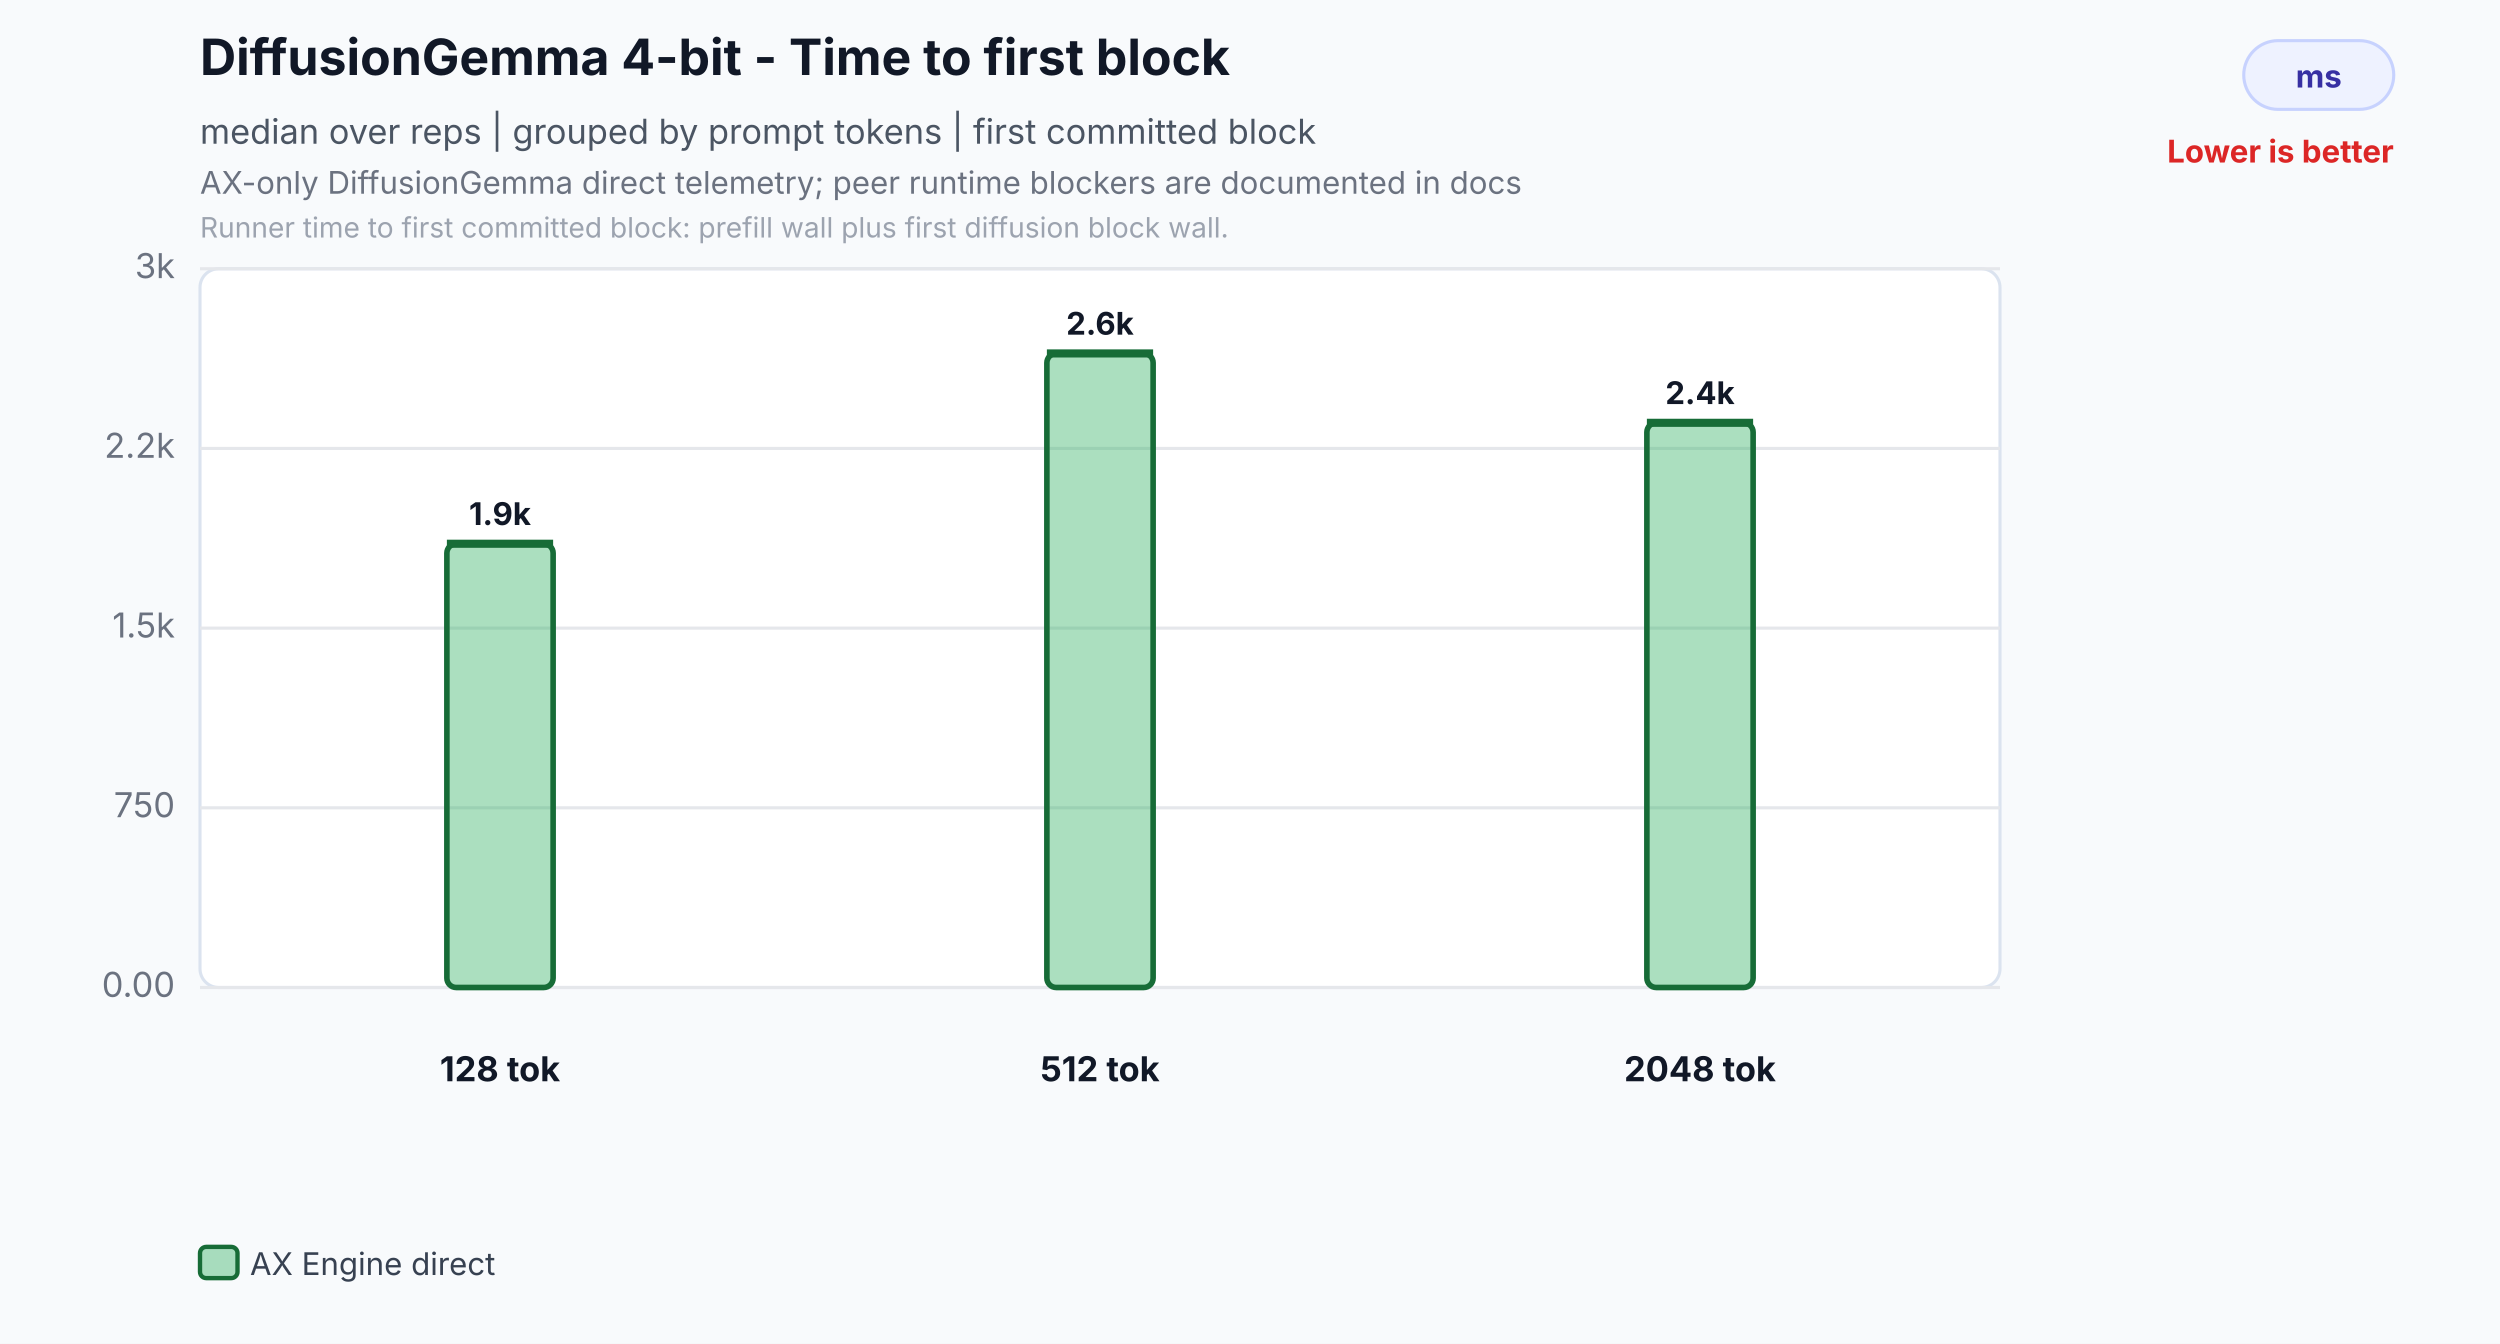
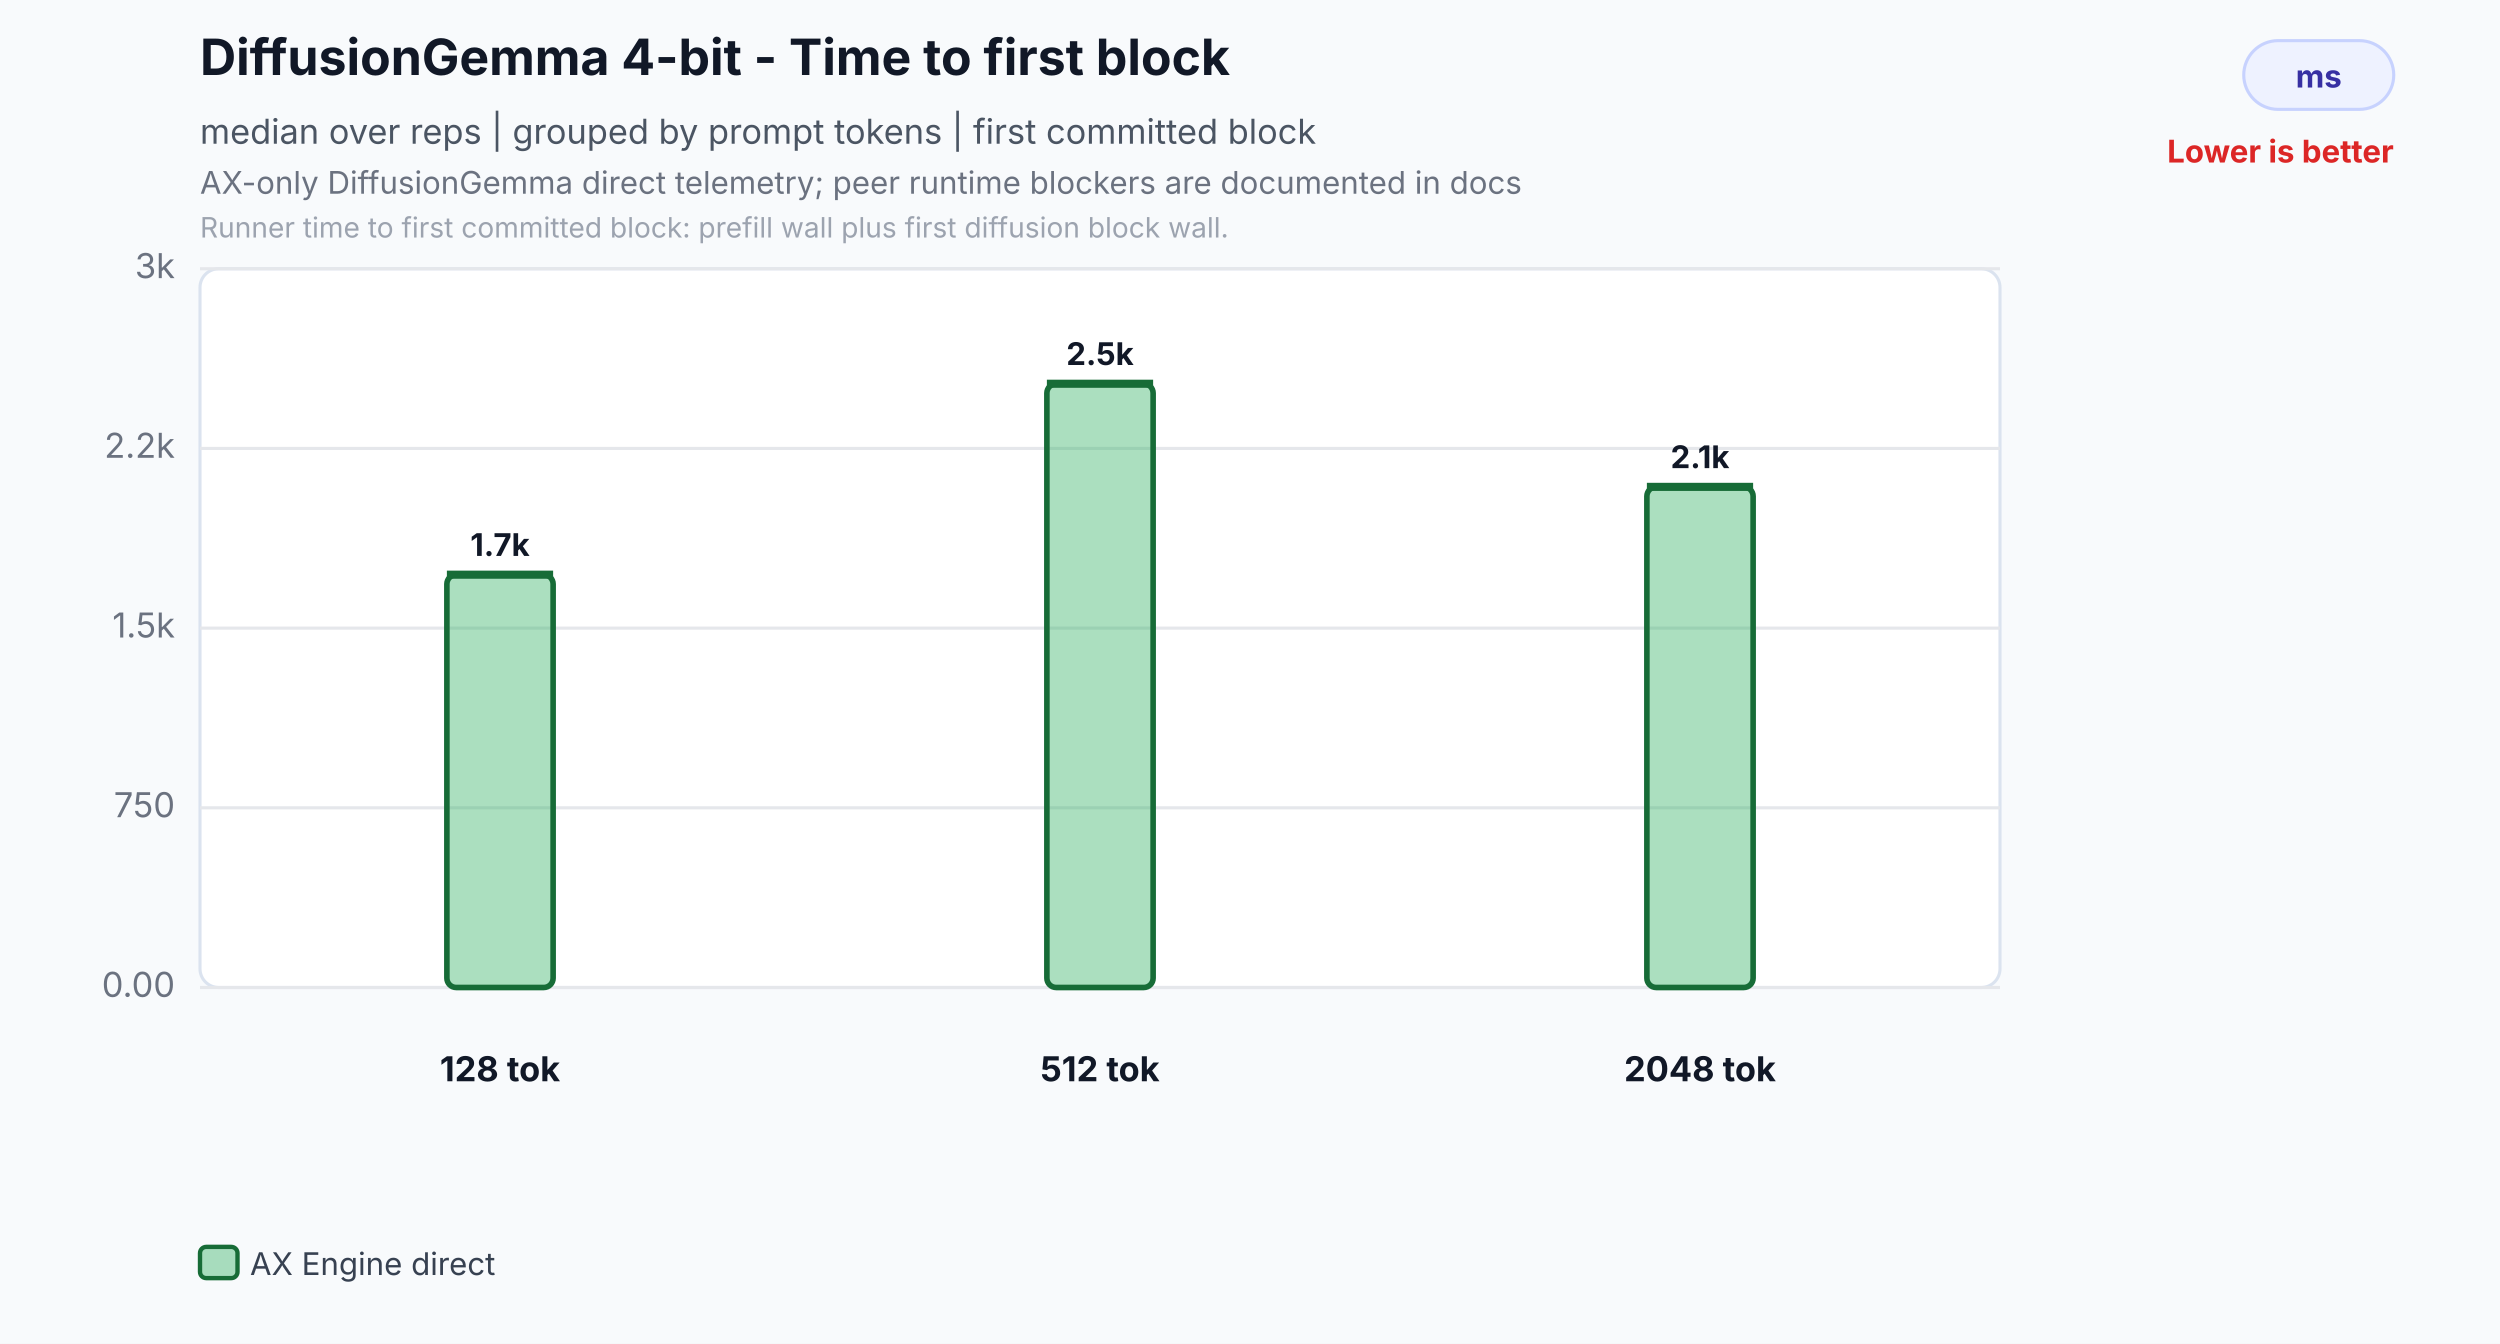
<svg xmlns="http://www.w3.org/2000/svg" width="800" height="430" viewBox="0 0 800 430" role="img" aria-labelledby="title desc">
  <rect width="800" height="430" fill="#f8fafc" />
  <text id="title" x="64" y="24" font-family="Inter,Segoe UI,Arial,sans-serif" font-size="16" font-weight="700" fill="#111827">DiffusionGemma 4-bit - Time to first block</text>
  <text x="64" y="46" font-family="Inter,Segoe UI,Arial,sans-serif" font-size="11" fill="#4b5563">median over reps | grouped by prompt tokens | first committed block</text>
  <text id="desc" x="64" y="62" font-family="Inter,Segoe UI,Arial,sans-serif" font-size="10" fill="#6b7280">AX-only DiffusionGemma direct telemetry; peer runtime blockers are documented in docs</text>
  <text x="64" y="76" font-family="Inter,Segoe UI,Arial,sans-serif" font-size="9" fill="#9ca3af">Runner time to first committed block: prefill wall plus first diffusion block wall.</text>
  <rect x="718" y="13" width="48" height="22" rx="11" fill="#eef2ff" stroke="#c7d2fe" />
  <text x="742.0" y="28" text-anchor="middle" font-family="Inter,Segoe UI,Arial,sans-serif" font-size="10" font-weight="700" fill="#3730a3">ms</text>
  <text x="766" y="52" text-anchor="end" font-family="Inter,Segoe UI,Arial,sans-serif" font-size="10" font-weight="700" fill="#dc2626">Lower is better</text>
  <rect x="64" y="86" width="576" height="230" rx="6" fill="#ffffff" stroke="#dbe3ef" />
  <line x1="64" y1="316.0" x2="640" y2="316.0" stroke="#e5e7eb" stroke-width="1" />
  <text x="56" y="319.0" text-anchor="end" font-family="Inter,Segoe UI,Arial,sans-serif" font-size="11" fill="#6b7280">0.00</text>
  <line x1="64" y1="258.5" x2="640" y2="258.5" stroke="#e5e7eb" stroke-width="1" />
  <text x="56" y="261.5" text-anchor="end" font-family="Inter,Segoe UI,Arial,sans-serif" font-size="11" fill="#6b7280">750</text>
  <line x1="64" y1="201.0" x2="640" y2="201.0" stroke="#e5e7eb" stroke-width="1" />
  <text x="56" y="204.0" text-anchor="end" font-family="Inter,Segoe UI,Arial,sans-serif" font-size="11" fill="#6b7280">1.5k</text>
  <line x1="64" y1="143.5" x2="640" y2="143.5" stroke="#e5e7eb" stroke-width="1" />
  <text x="56" y="146.5" text-anchor="end" font-family="Inter,Segoe UI,Arial,sans-serif" font-size="11" fill="#6b7280">2.2k</text>
  <line x1="64" y1="86.0" x2="640" y2="86.0" stroke="#e5e7eb" stroke-width="1" />
  <text x="56" y="89.0" text-anchor="end" font-family="Inter,Segoe UI,Arial,sans-serif" font-size="11" fill="#6b7280">3k</text>
-   <rect x="143.0" y="174.0" width="34.0" height="142.0" rx="3" fill="#2eaf5f" fill-opacity="0.40" stroke="#176c37" stroke-width="1.8" />
-   <line x1="143.0" y1="174.0" x2="177.0" y2="174.0" stroke="#176c37" stroke-width="2.6" />
-   <text x="160.0" y="168.0" text-anchor="middle" font-family="Inter,Segoe UI,Arial,sans-serif" font-size="10" font-weight="700" fill="#111827">1.9k</text>
+   <rect x="143.0" y="183.9" width="34.0" height="132.1" rx="3" fill="#2eaf5f" fill-opacity="0.40" stroke="#176c37" stroke-width="1.8" />
+   <line x1="143.0" y1="183.9" x2="177.0" y2="183.9" stroke="#176c37" stroke-width="2.6" />
+   <text x="160.0" y="177.9" text-anchor="middle" font-family="Inter,Segoe UI,Arial,sans-serif" font-size="10" font-weight="700" fill="#111827">1.7k</text>
  <text x="160.0" y="346" text-anchor="middle" font-family="Inter,Segoe UI,Arial,sans-serif" font-size="11" font-weight="700" fill="#111827">128 tok</text>
-   <rect x="335.0" y="113.1" width="34.0" height="202.9" rx="3" fill="#2eaf5f" fill-opacity="0.40" stroke="#176c37" stroke-width="1.8" />
-   <line x1="335.0" y1="113.1" x2="369.0" y2="113.1" stroke="#176c37" stroke-width="2.6" />
-   <text x="352.0" y="107.1" text-anchor="middle" font-family="Inter,Segoe UI,Arial,sans-serif" font-size="10" font-weight="700" fill="#111827">2.6k</text>
+   <rect x="335.0" y="122.8" width="34.0" height="193.2" rx="3" fill="#2eaf5f" fill-opacity="0.40" stroke="#176c37" stroke-width="1.8" />
+   <line x1="335.0" y1="122.8" x2="369.0" y2="122.8" stroke="#176c37" stroke-width="2.6" />
+   <text x="352.0" y="116.8" text-anchor="middle" font-family="Inter,Segoe UI,Arial,sans-serif" font-size="10" font-weight="700" fill="#111827">2.5k</text>
  <text x="352.0" y="346" text-anchor="middle" font-family="Inter,Segoe UI,Arial,sans-serif" font-size="11" font-weight="700" fill="#111827">512 tok</text>
-   <rect x="527.0" y="135.3" width="34.0" height="180.7" rx="3" fill="#2eaf5f" fill-opacity="0.40" stroke="#176c37" stroke-width="1.8" />
-   <line x1="527.0" y1="135.3" x2="561.0" y2="135.3" stroke="#176c37" stroke-width="2.6" />
-   <text x="544.0" y="129.3" text-anchor="middle" font-family="Inter,Segoe UI,Arial,sans-serif" font-size="10" font-weight="700" fill="#111827">2.4k</text>
+   <rect x="527.0" y="155.8" width="34.0" height="160.2" rx="3" fill="#2eaf5f" fill-opacity="0.40" stroke="#176c37" stroke-width="1.8" />
+   <line x1="527.0" y1="155.8" x2="561.0" y2="155.8" stroke="#176c37" stroke-width="2.6" />
+   <text x="544.0" y="149.8" text-anchor="middle" font-family="Inter,Segoe UI,Arial,sans-serif" font-size="10" font-weight="700" fill="#111827">2.1k</text>
  <text x="544.0" y="346" text-anchor="middle" font-family="Inter,Segoe UI,Arial,sans-serif" font-size="11" font-weight="700" fill="#111827">2048 tok</text>
  <rect x="64.0" y="399" width="12" height="10" rx="2" fill="#2eaf5f" fill-opacity="0.40" stroke="#176c37" stroke-width="1.4" />
  <text x="80.0" y="408" font-family="Inter,Segoe UI,Arial,sans-serif" font-size="10" fill="#374151">AX Engine direct</text>
</svg>
